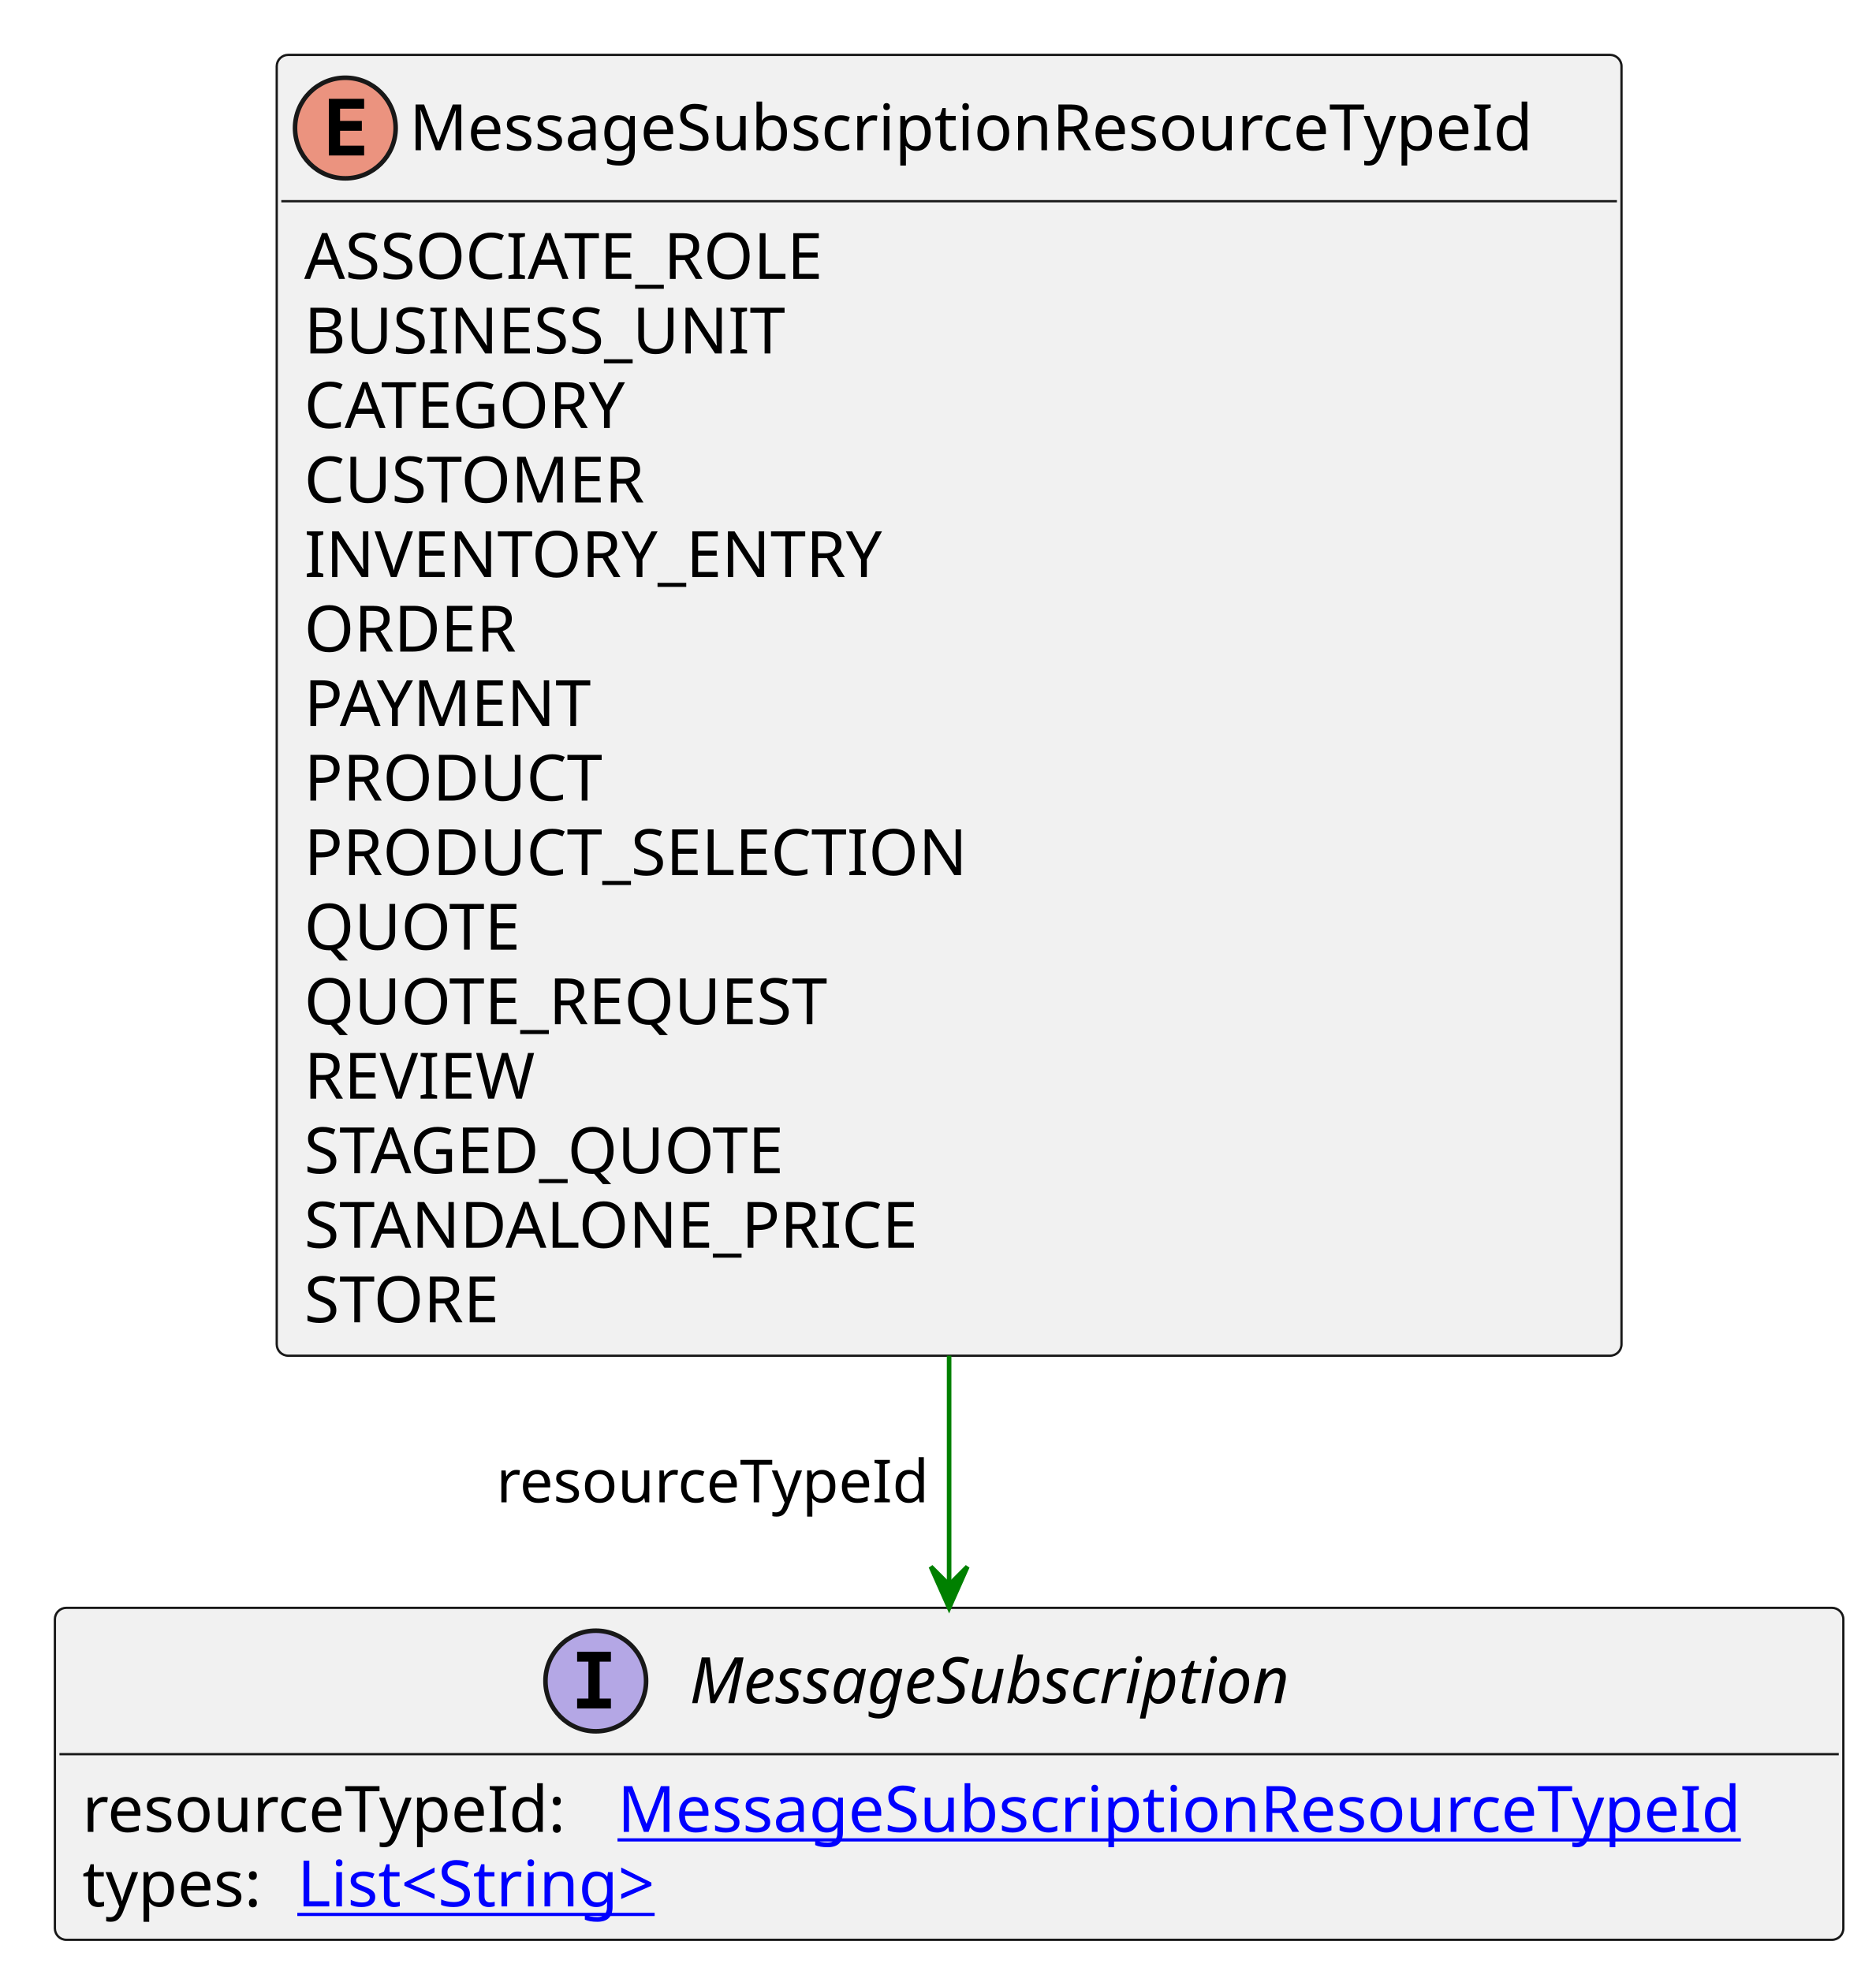
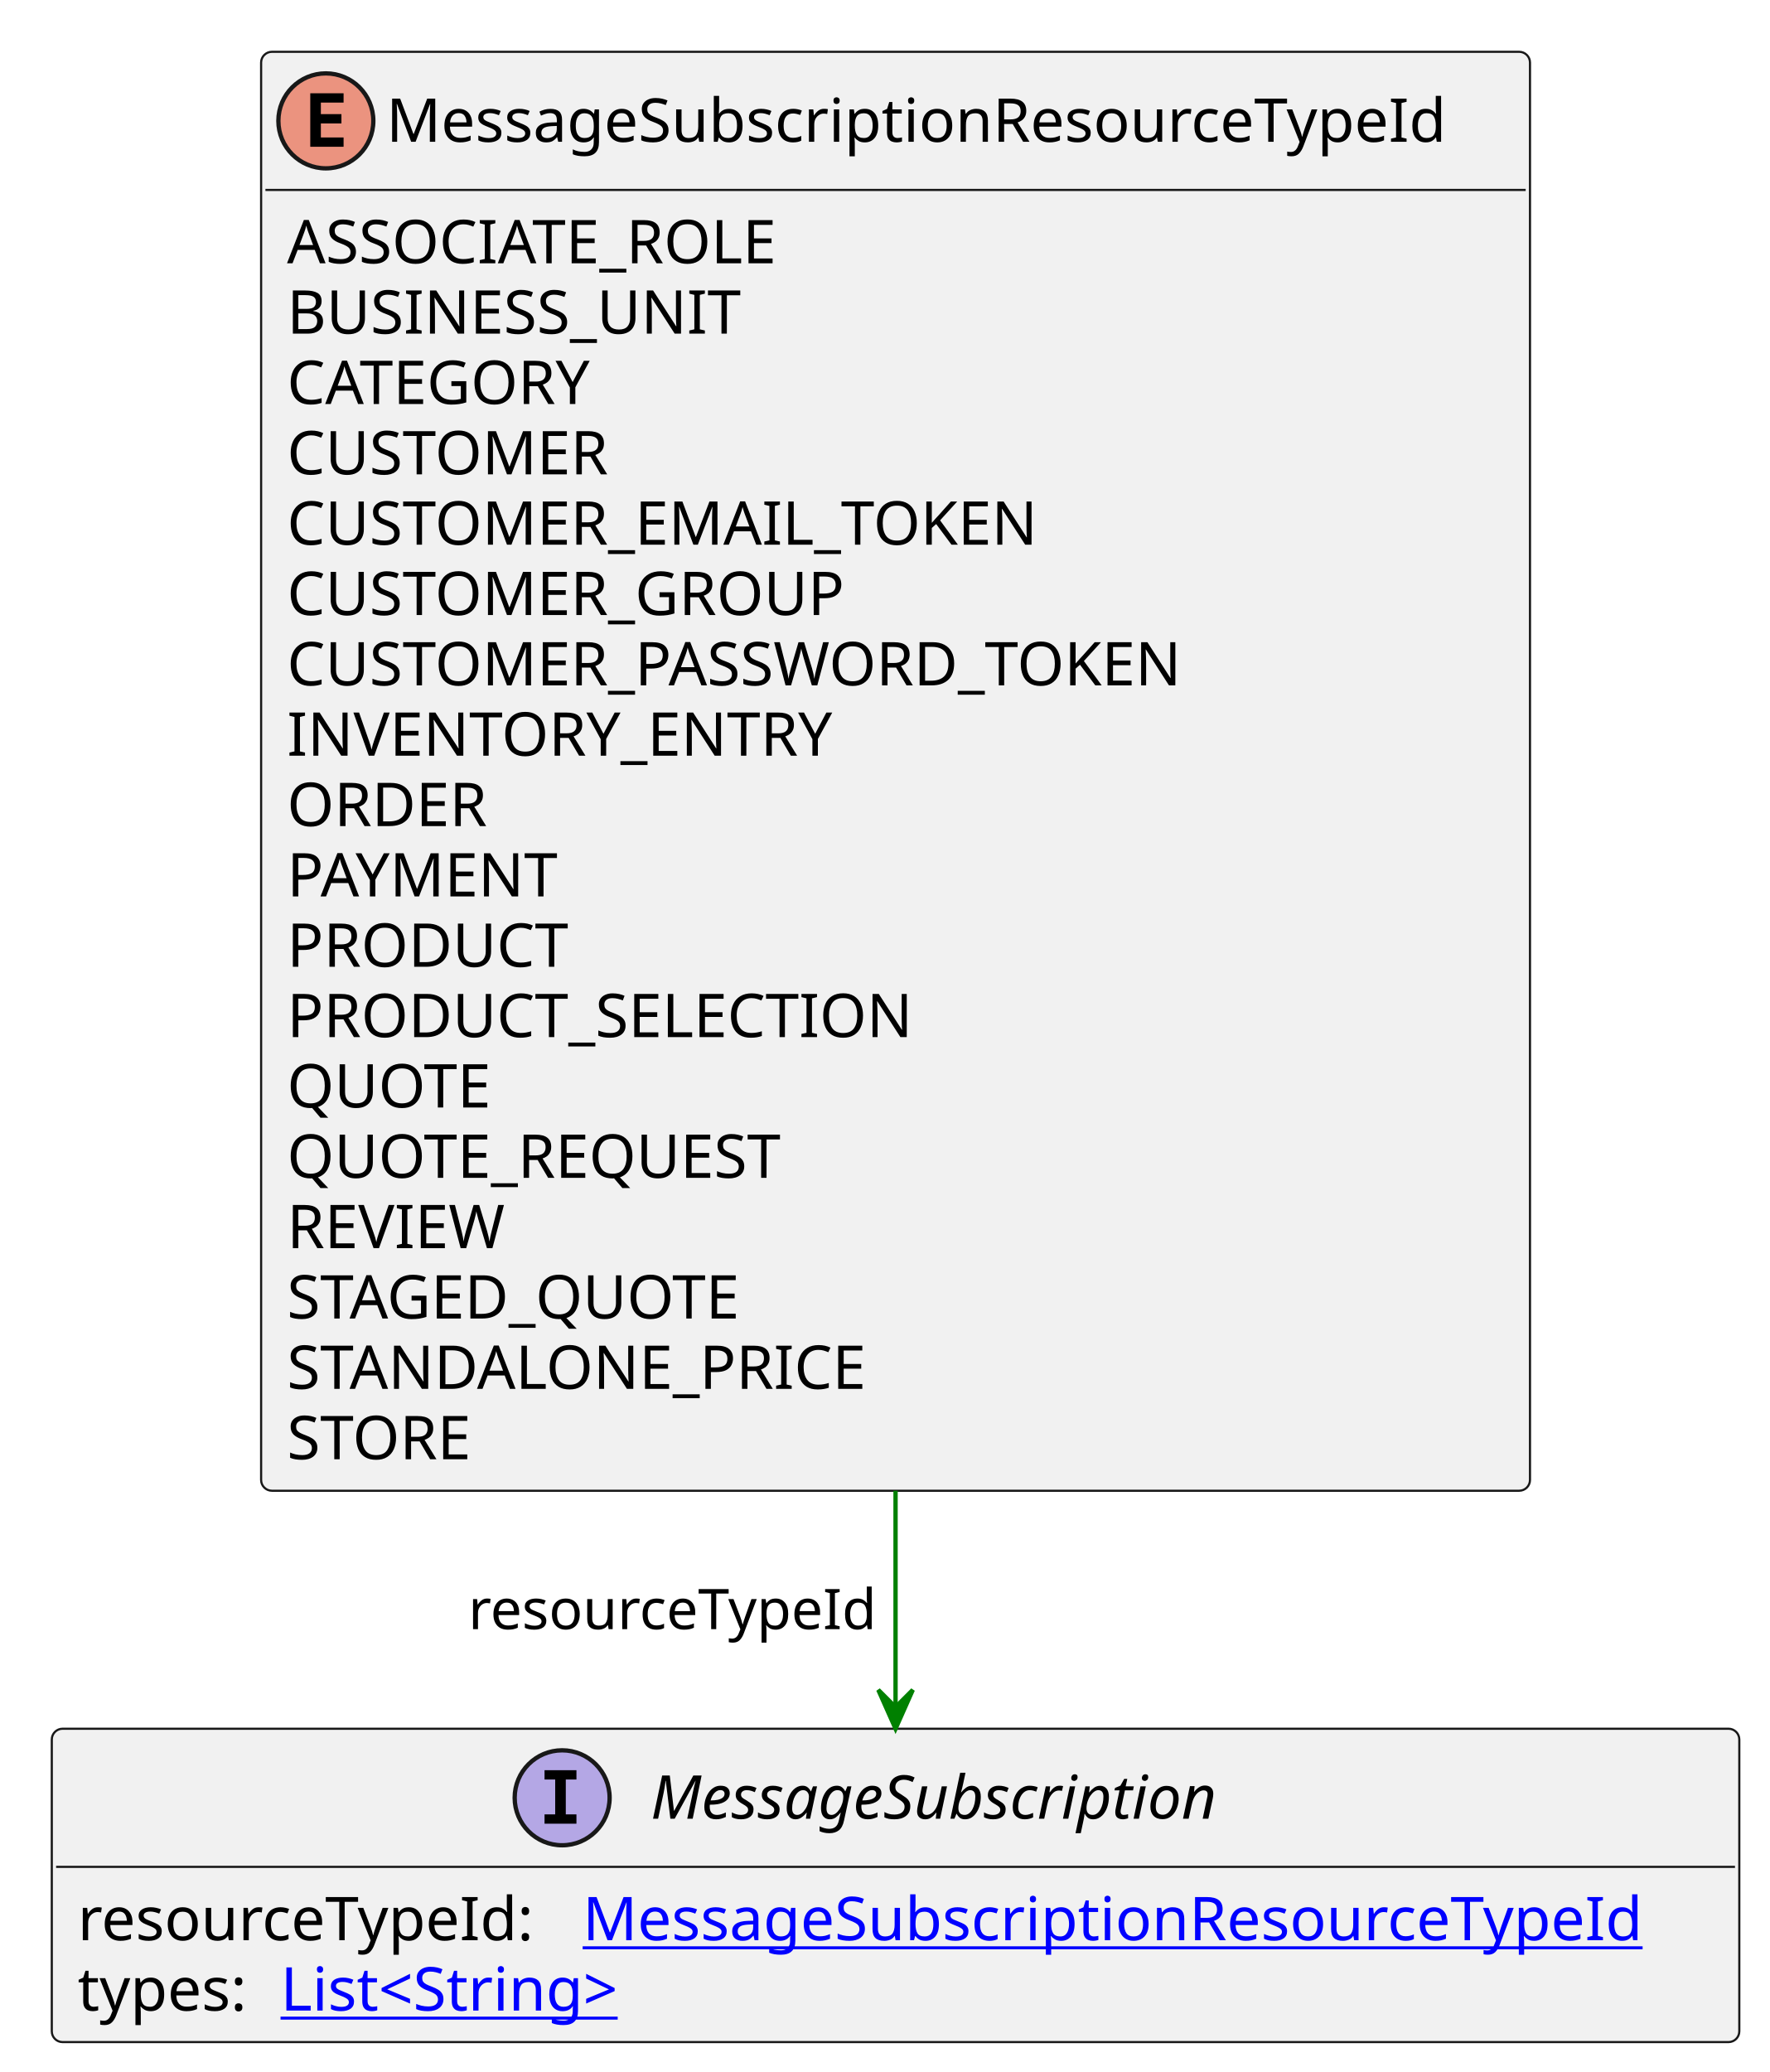
- <svg xmlns="http://www.w3.org/2000/svg" xmlns:xlink="http://www.w3.org/1999/xlink" contentStyleType="text/css" height="431px" preserveAspectRatio="none" style="width:410px;height:431px;background:#FFFFFF;" version="1.1" viewBox="0 0 410 431" width="410px" zoomAndPan="magnify">
+ <svg xmlns="http://www.w3.org/2000/svg" xmlns:xlink="http://www.w3.org/1999/xlink" contentStyleType="text/css" height="480px" preserveAspectRatio="none" style="width:410px;height:480px;background:#FFFFFF;" version="1.1" viewBox="0 0 410 480" width="410px" zoomAndPan="magnify">
  <defs />
  <g>
    <g id="elem_MessageSubscriptionResourceTypeId">
-       <rect codeLine="3" fill="#F1F1F1" height="284.453" id="MessageSubscriptionResourceTypeId" rx="2.5" ry="2.5" style="stroke:#181818;stroke-width:0.5;" width="294" x="60.5" y="12" />
+       <rect codeLine="3" fill="#F1F1F1" height="333.344" id="MessageSubscriptionResourceTypeId" rx="2.5" ry="2.5" style="stroke:#181818;stroke-width:0.5;" width="294" x="60.5" y="12" />
      <ellipse cx="75.5" cy="28" fill="#EB937F" rx="11" ry="11" style="stroke:#181818;stroke-width:1.0;" />
      <path d="M79.609,34 L71.891,34 L71.891,21.609 L79.609,21.609 L79.609,23.766 L74.344,23.766 L74.344,26.438 L79.109,26.438 L79.109,28.594 L74.344,28.594 L74.344,31.844 L79.609,31.844 L79.609,34 Z " fill="#000000" />
      <text fill="#000000" font-family="sans-serif" font-size="14" lengthAdjust="spacing" textLength="262" x="89.5" y="32.847">MessageSubscriptionResourceTypeId</text>
      <line style="stroke:#181818;stroke-width:0.5;" x1="61.5" x2="353.5" y1="44" y2="44" />
      <text fill="#000000" font-family="sans-serif" font-size="14" lengthAdjust="spacing" textLength="122" x="66.5" y="60.995">ASSOCIATE_ROLE</text>
      <text fill="#000000" font-family="sans-serif" font-size="14" lengthAdjust="spacing" textLength="108" x="66.5" y="77.292">BUSINESS_UNIT</text>
      <text fill="#000000" font-family="sans-serif" font-size="14" lengthAdjust="spacing" textLength="78" x="66.5" y="93.589">CATEGORY</text>
      <text fill="#000000" font-family="sans-serif" font-size="14" lengthAdjust="spacing" textLength="80" x="66.5" y="109.886">CUSTOMER</text>
-       <text fill="#000000" font-family="sans-serif" font-size="14" lengthAdjust="spacing" textLength="134" x="66.5" y="126.183">INVENTORY_ENTRY</text>
-       <text fill="#000000" font-family="sans-serif" font-size="14" lengthAdjust="spacing" textLength="51" x="66.5" y="142.48">ORDER</text>
-       <text fill="#000000" font-family="sans-serif" font-size="14" lengthAdjust="spacing" textLength="67" x="66.5" y="158.776">PAYMENT</text>
-       <text fill="#000000" font-family="sans-serif" font-size="14" lengthAdjust="spacing" textLength="70" x="66.5" y="175.073">PRODUCT</text>
-       <text fill="#000000" font-family="sans-serif" font-size="14" lengthAdjust="spacing" textLength="154" x="66.5" y="191.37">PRODUCT_SELECTION</text>
-       <text fill="#000000" font-family="sans-serif" font-size="14" lengthAdjust="spacing" textLength="50" x="66.5" y="207.667">QUOTE</text>
-       <text fill="#000000" font-family="sans-serif" font-size="14" lengthAdjust="spacing" textLength="124" x="66.5" y="223.964">QUOTE_REQUEST</text>
-       <text fill="#000000" font-family="sans-serif" font-size="14" lengthAdjust="spacing" textLength="53" x="66.5" y="240.261">REVIEW</text>
-       <text fill="#000000" font-family="sans-serif" font-size="14" lengthAdjust="spacing" textLength="115" x="66.5" y="256.558">STAGED_QUOTE</text>
-       <text fill="#000000" font-family="sans-serif" font-size="14" lengthAdjust="spacing" textLength="142" x="66.5" y="272.854">STANDALONE_PRICE</text>
-       <text fill="#000000" font-family="sans-serif" font-size="14" lengthAdjust="spacing" textLength="48" x="66.5" y="289.151">STORE</text>
+       <text fill="#000000" font-family="sans-serif" font-size="14" lengthAdjust="spacing" textLength="182" x="66.5" y="126.183">CUSTOMER_EMAIL_TOKEN</text>
+       <text fill="#000000" font-family="sans-serif" font-size="14" lengthAdjust="spacing" textLength="138" x="66.5" y="142.48">CUSTOMER_GROUP</text>
+       <text fill="#000000" font-family="sans-serif" font-size="14" lengthAdjust="spacing" textLength="223" x="66.5" y="158.776">CUSTOMER_PASSWORD_TOKEN</text>
+       <text fill="#000000" font-family="sans-serif" font-size="14" lengthAdjust="spacing" textLength="134" x="66.5" y="175.073">INVENTORY_ENTRY</text>
+       <text fill="#000000" font-family="sans-serif" font-size="14" lengthAdjust="spacing" textLength="51" x="66.5" y="191.37">ORDER</text>
+       <text fill="#000000" font-family="sans-serif" font-size="14" lengthAdjust="spacing" textLength="67" x="66.5" y="207.667">PAYMENT</text>
+       <text fill="#000000" font-family="sans-serif" font-size="14" lengthAdjust="spacing" textLength="70" x="66.5" y="223.964">PRODUCT</text>
+       <text fill="#000000" font-family="sans-serif" font-size="14" lengthAdjust="spacing" textLength="154" x="66.5" y="240.261">PRODUCT_SELECTION</text>
+       <text fill="#000000" font-family="sans-serif" font-size="14" lengthAdjust="spacing" textLength="50" x="66.5" y="256.558">QUOTE</text>
+       <text fill="#000000" font-family="sans-serif" font-size="14" lengthAdjust="spacing" textLength="124" x="66.5" y="272.854">QUOTE_REQUEST</text>
+       <text fill="#000000" font-family="sans-serif" font-size="14" lengthAdjust="spacing" textLength="53" x="66.5" y="289.151">REVIEW</text>
+       <text fill="#000000" font-family="sans-serif" font-size="14" lengthAdjust="spacing" textLength="115" x="66.5" y="305.448">STAGED_QUOTE</text>
+       <text fill="#000000" font-family="sans-serif" font-size="14" lengthAdjust="spacing" textLength="142" x="66.5" y="321.745">STANDALONE_PRICE</text>
+       <text fill="#000000" font-family="sans-serif" font-size="14" lengthAdjust="spacing" textLength="48" x="66.5" y="338.042">STORE</text>
    </g>
    <a href="MessageSubscription.svg" target="_top" title="MessageSubscription.svg" xlink:actuate="onRequest" xlink:href="MessageSubscription.svg" xlink:show="new" xlink:title="MessageSubscription.svg" xlink:type="simple">
      <g id="elem_MessageSubscription">
-         <rect codeLine="20" fill="#F1F1F1" height="72.594" id="MessageSubscription" rx="2.5" ry="2.5" style="stroke:#181818;stroke-width:0.5;" width="391" x="12" y="351.586" />
-         <ellipse cx="130.25" cy="367.586" fill="#B4A7E5" rx="11" ry="11" style="stroke:#181818;stroke-width:1.0;" />
-         <path d="M126.172,363.352 L126.172,361.195 L133.562,361.195 L133.562,363.352 L131.094,363.352 L131.094,371.43 L133.562,371.43 L133.562,373.586 L126.172,373.586 L126.172,371.43 L128.641,371.43 L128.641,363.352 L126.172,363.352 Z " fill="#000000" />
-         <text fill="#000000" font-family="sans-serif" font-size="14" font-style="italic" lengthAdjust="spacing" textLength="146" x="150.75" y="372.433">MessageSubscription</text>
-         <line style="stroke:#181818;stroke-width:0.5;" x1="13" x2="402" y1="383.586" y2="383.586" />
-         <text fill="#000000" font-family="sans-serif" font-size="14" lengthAdjust="spacing" textLength="113" x="18" y="400.581">resourceTypeId:</text>
+         <rect codeLine="23" fill="#F1F1F1" height="72.594" id="MessageSubscription" rx="2.5" ry="2.5" style="stroke:#181818;stroke-width:0.5;" width="391" x="12" y="400.477" />
+         <ellipse cx="130.25" cy="416.477" fill="#B4A7E5" rx="11" ry="11" style="stroke:#181818;stroke-width:1.0;" />
+         <path d="M126.172,412.242 L126.172,410.086 L133.562,410.086 L133.562,412.242 L131.094,412.242 L131.094,420.32 L133.562,420.32 L133.562,422.477 L126.172,422.477 L126.172,420.32 L128.641,420.32 L128.641,412.242 L126.172,412.242 Z " fill="#000000" />
+         <text fill="#000000" font-family="sans-serif" font-size="14" font-style="italic" lengthAdjust="spacing" textLength="146" x="150.75" y="421.323">MessageSubscription</text>
+         <line style="stroke:#181818;stroke-width:0.5;" x1="13" x2="402" y1="432.477" y2="432.477" />
+         <text fill="#000000" font-family="sans-serif" font-size="14" lengthAdjust="spacing" textLength="113" x="18" y="449.472">resourceTypeId:</text>
        <a href="MessageSubscriptionResourceTypeId.svg" target="_top" title="MessageSubscriptionResourceTypeId.svg" xlink:actuate="onRequest" xlink:href="MessageSubscriptionResourceTypeId.svg" xlink:show="new" xlink:title="MessageSubscriptionResourceTypeId.svg" xlink:type="simple">
-           <text fill="#0000FF" font-family="sans-serif" font-size="14" lengthAdjust="spacing" text-decoration="underline" textLength="262" x="135" y="400.581">MessageSubscriptionResourceTypeId</text>
+           <text fill="#0000FF" font-family="sans-serif" font-size="14" lengthAdjust="spacing" text-decoration="underline" textLength="262" x="135" y="449.472">MessageSubscriptionResourceTypeId</text>
        </a>
-         <text fill="#000000" font-family="sans-serif" font-size="14" lengthAdjust="spacing" textLength="43" x="18" y="416.878">types:</text>
+         <text fill="#000000" font-family="sans-serif" font-size="14" lengthAdjust="spacing" textLength="43" x="18" y="465.769">types:</text>
        <a href="String.svg" target="_top" title="String.svg" xlink:actuate="onRequest" xlink:href="String.svg" xlink:show="new" xlink:title="String.svg" xlink:type="simple">
-           <text fill="#0000FF" font-family="sans-serif" font-size="14" lengthAdjust="spacing" text-decoration="underline" textLength="87" x="65" y="416.878">List&lt;String&gt;</text>
+           <text fill="#0000FF" font-family="sans-serif" font-size="14" lengthAdjust="spacing" text-decoration="underline" textLength="87" x="65" y="465.769">List&lt;String&gt;</text>
        </a>
      </g>
    </a>
-     <line style="stroke:#008000;stroke-width:1.0;" x1="207.5" x2="207.5" y1="296.453" y2="351.586" />
-     <polygon fill="#008000" points="207.5,351.586,211.5,342.586,207.5,346.586,203.5,342.586,207.5,351.586" style="stroke:#008000;stroke-width:1.0;" />
-     <text fill="#000000" font-family="sans-serif" font-size="13" lengthAdjust="spacing" textLength="97" x="108.5" y="328.52">resourceTypeId</text>
+     <line style="stroke:#008000;stroke-width:1.0;" x1="207.5" x2="207.5" y1="345.344" y2="400.477" />
+     <polygon fill="#008000" points="207.5,400.477,211.5,391.477,207.5,395.477,203.5,391.477,207.5,400.477" style="stroke:#008000;stroke-width:1.0;" />
+     <text fill="#000000" font-family="sans-serif" font-size="13" lengthAdjust="spacing" textLength="97" x="108.5" y="377.411">resourceTypeId</text>
  </g>
</svg>
